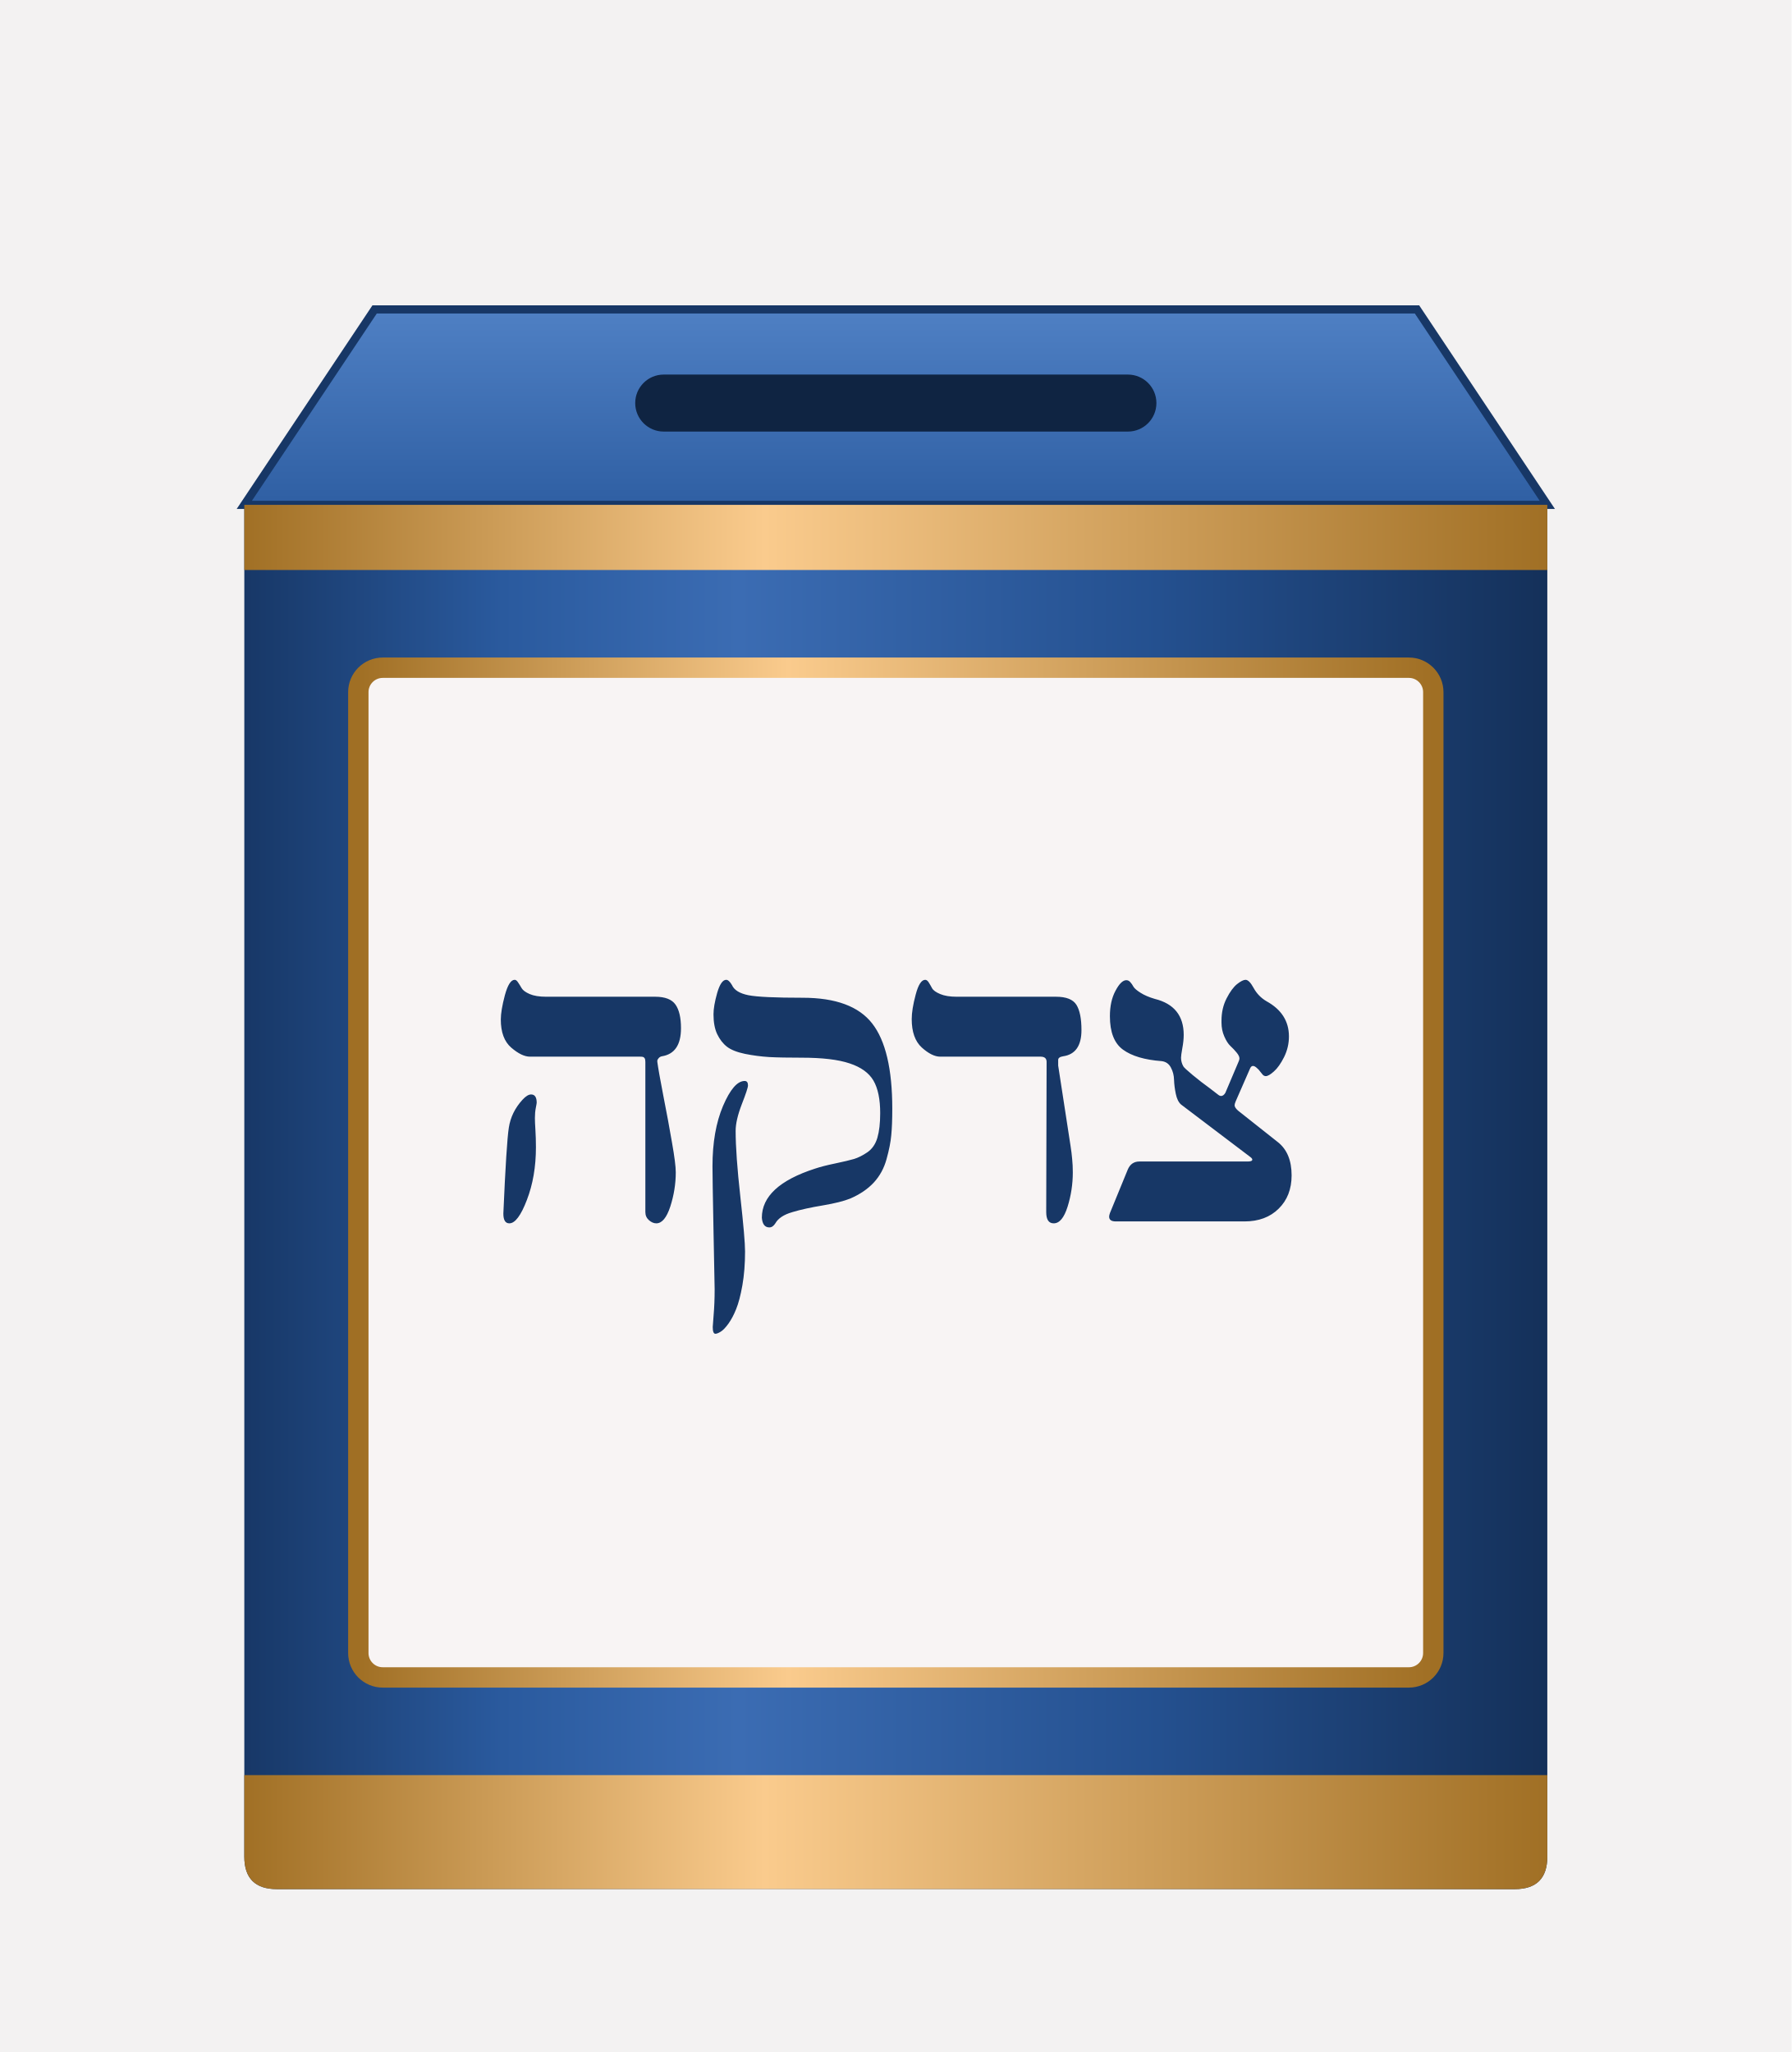
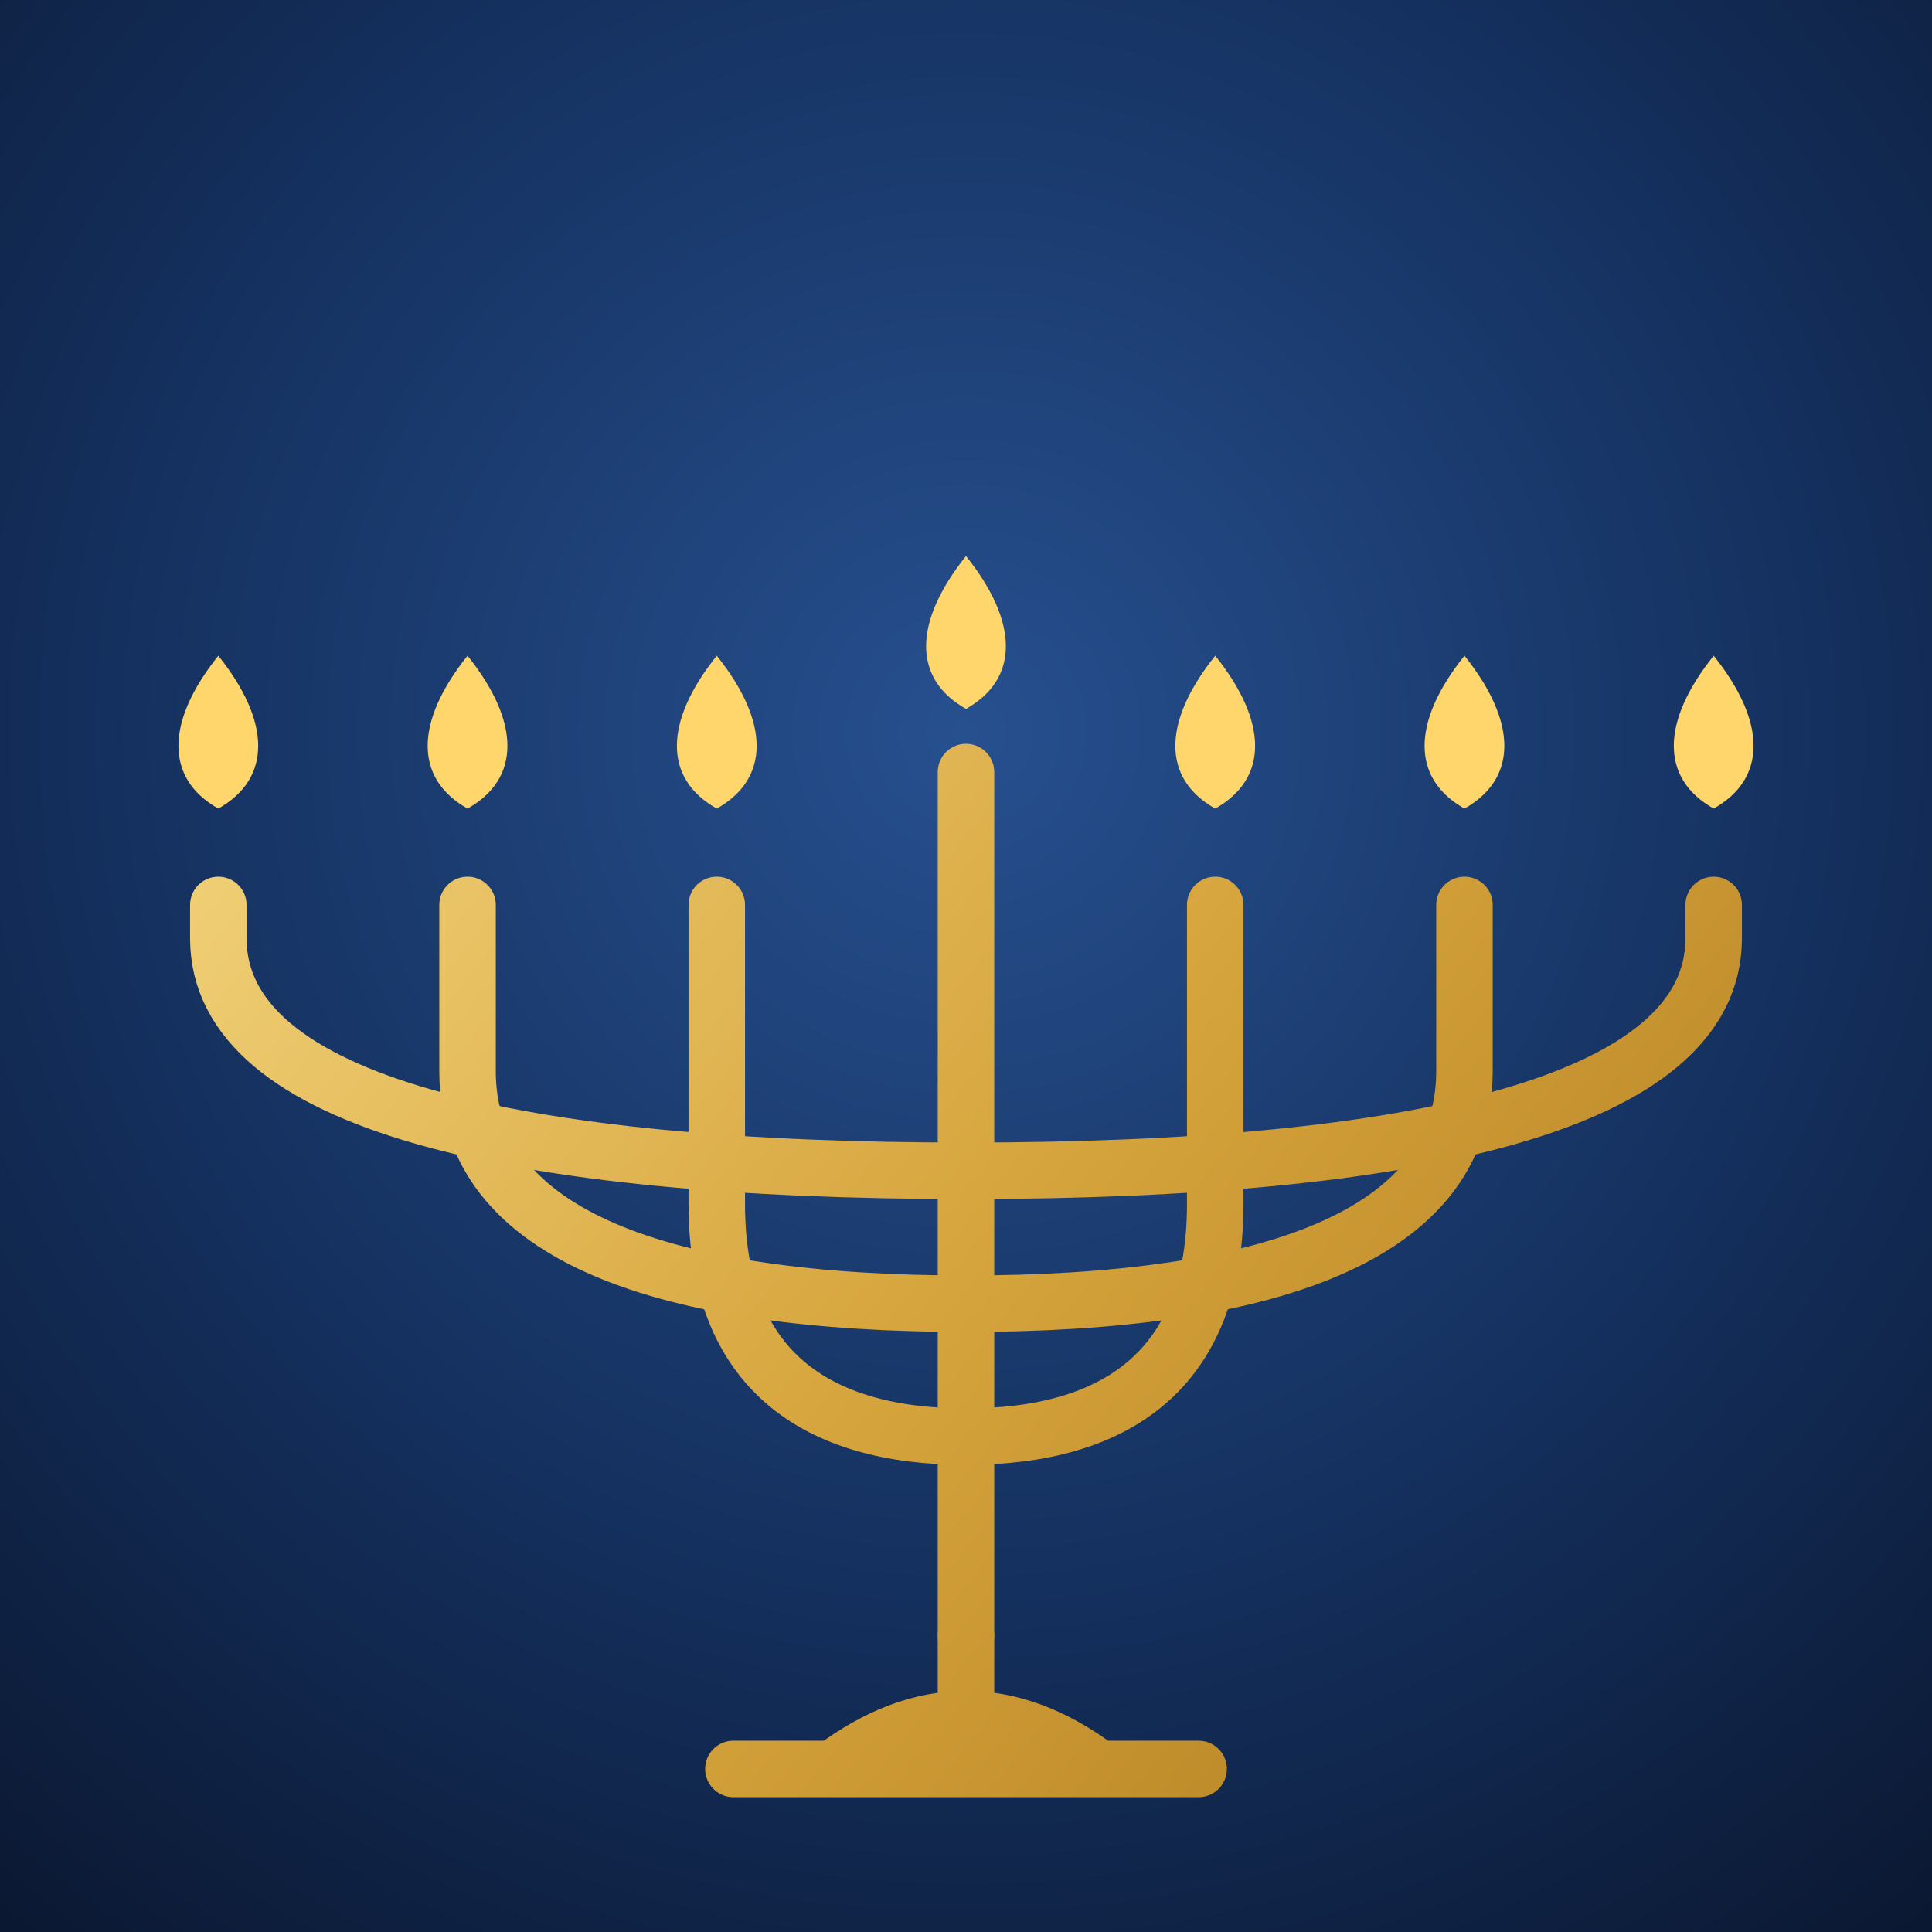
- <svg xmlns="http://www.w3.org/2000/svg" viewBox="0 0 220 252">
+ <svg xmlns="http://www.w3.org/2000/svg" viewBox="0 0 100 100">
  <defs>
-     <linearGradient id="bf" x1="0" x2="1">
-       <stop offset="0" stop-color="#173766" />
-       <stop offset=".2" stop-color="#2a5a9e" />
-       <stop offset=".38" stop-color="#3b6cb3" />
-       <stop offset=".7" stop-color="#24508f" />
-       <stop offset="1" stop-color="#143059" />
-     </linearGradient>
-     <linearGradient id="bt" x1="0" x2="0" y1="0" y2="1">
-       <stop offset="0" stop-color="#4f80c4" />
-       <stop offset="1" stop-color="#2f5fa3" />
-     </linearGradient>
-     <linearGradient id="gd" x1="0" x2="1">
-       <stop offset="0" stop-color="#a06f24" />
-       <stop offset=".4" stop-color="#facb8d" />
-       <stop offset="1" stop-color="#a06f24" />
+     <radialGradient id="bg" cx=".5" cy=".38" r=".8">
+       <stop offset="0" stop-color="#27508f" />
+       <stop offset=".55" stop-color="#14305e" />
+       <stop offset="1" stop-color="#0b1730" />
+     </radialGradient>
+     <linearGradient id="g" gradientUnits="userSpaceOnUse" x1="0" y1="20" x2="100" y2="100">
+       <stop offset="0" stop-color="#f6d983" />
+       <stop offset=".5" stop-color="#d6a43c" />
+       <stop offset="1" stop-color="#a8741a" />
    </linearGradient>
  </defs>
-   <rect width="220" height="252" fill="#f3f2f2" />
-   <path d="M30 62H190V228Q190 232 186 232H34Q30 232 30 228Z" fill="url(#bf)" />
-   <path d="M30 62L46 38H174L190 62Z" fill="url(#bt)" stroke="#173766" />
-   <path d="M30 62H190V70H30Z" fill="url(#gd)" />
-   <path d="M30 218H190V228Q190 232 186 232H34Q30 232 30 228Z" fill="url(#gd)" />
-   <rect x="78" y="46" width="64" height="7" rx="3.5" fill="#0f2442" />
-   <rect x="44" y="82" width="132" height="124" rx="3" fill="#f8f4f4" stroke="url(#gd)" stroke-width="2.5" />
-   <text x="110" y="150" text-anchor="middle" fill="#173766" font-family="Georgia,serif" font-weight="700" font-size="46" direction="rtl">צדקה</text>
+   <rect width="100" height="100" fill="url(#bg)" />
+   <g transform="translate(7.00,9.00) scale(0.86)">
+     <g fill="none" stroke="url(#g)" stroke-width="3.4" stroke-linecap="round" stroke-linejoin="round" transform="translate(0,6)">
+       <path d="M50 30V82" />
+       <path d="M50 70 C 41.0 70 35.0 66 35.0 56 V38 M50 70 C 59.0 70 65.0 66 65.0 56 V38" />
+       <path d="M50 62 C 32.0 62 20.0 58 20.0 48 V38 M50 62 C 68.0 62 80.0 58 80.0 48 V38" />
+       <path d="M50 54 C 23.0 54 5.0 50 5.0 40 V38 M50 54 C 77.0 54 95.0 50 95.0 40 V38" />
+       <path d="M36 90H64M42 90 Q50 84 58 90M50 82V90" />
+     </g>
+     <g transform="translate(0,6)">
+       <path d="M5 23c3.2 4 3.2 7.4 0 9.2c-3.2-1.8-3.2-5.2 0-9.2z" fill="#ffd66b" />
+       <path d="M20 23c3.2 4 3.2 7.4 0 9.2c-3.2-1.8-3.2-5.2 0-9.2z" fill="#ffd66b" />
+       <path d="M35 23c3.2 4 3.2 7.4 0 9.2c-3.2-1.8-3.2-5.2 0-9.2z" fill="#ffd66b" />
+       <path d="M50 17c3.2 4 3.2 7.4 0 9.2c-3.2-1.8-3.2-5.2 0-9.2z" fill="#ffd66b" />
+       <path d="M65 23c3.2 4 3.2 7.4 0 9.2c-3.2-1.8-3.2-5.2 0-9.2z" fill="#ffd66b" />
+       <path d="M80 23c3.2 4 3.2 7.4 0 9.2c-3.2-1.8-3.2-5.2 0-9.2z" fill="#ffd66b" />
+       <path d="M95 23c3.2 4 3.2 7.4 0 9.2c-3.2-1.8-3.2-5.2 0-9.2z" fill="#ffd66b" />
+     </g>
+   </g>
</svg>
